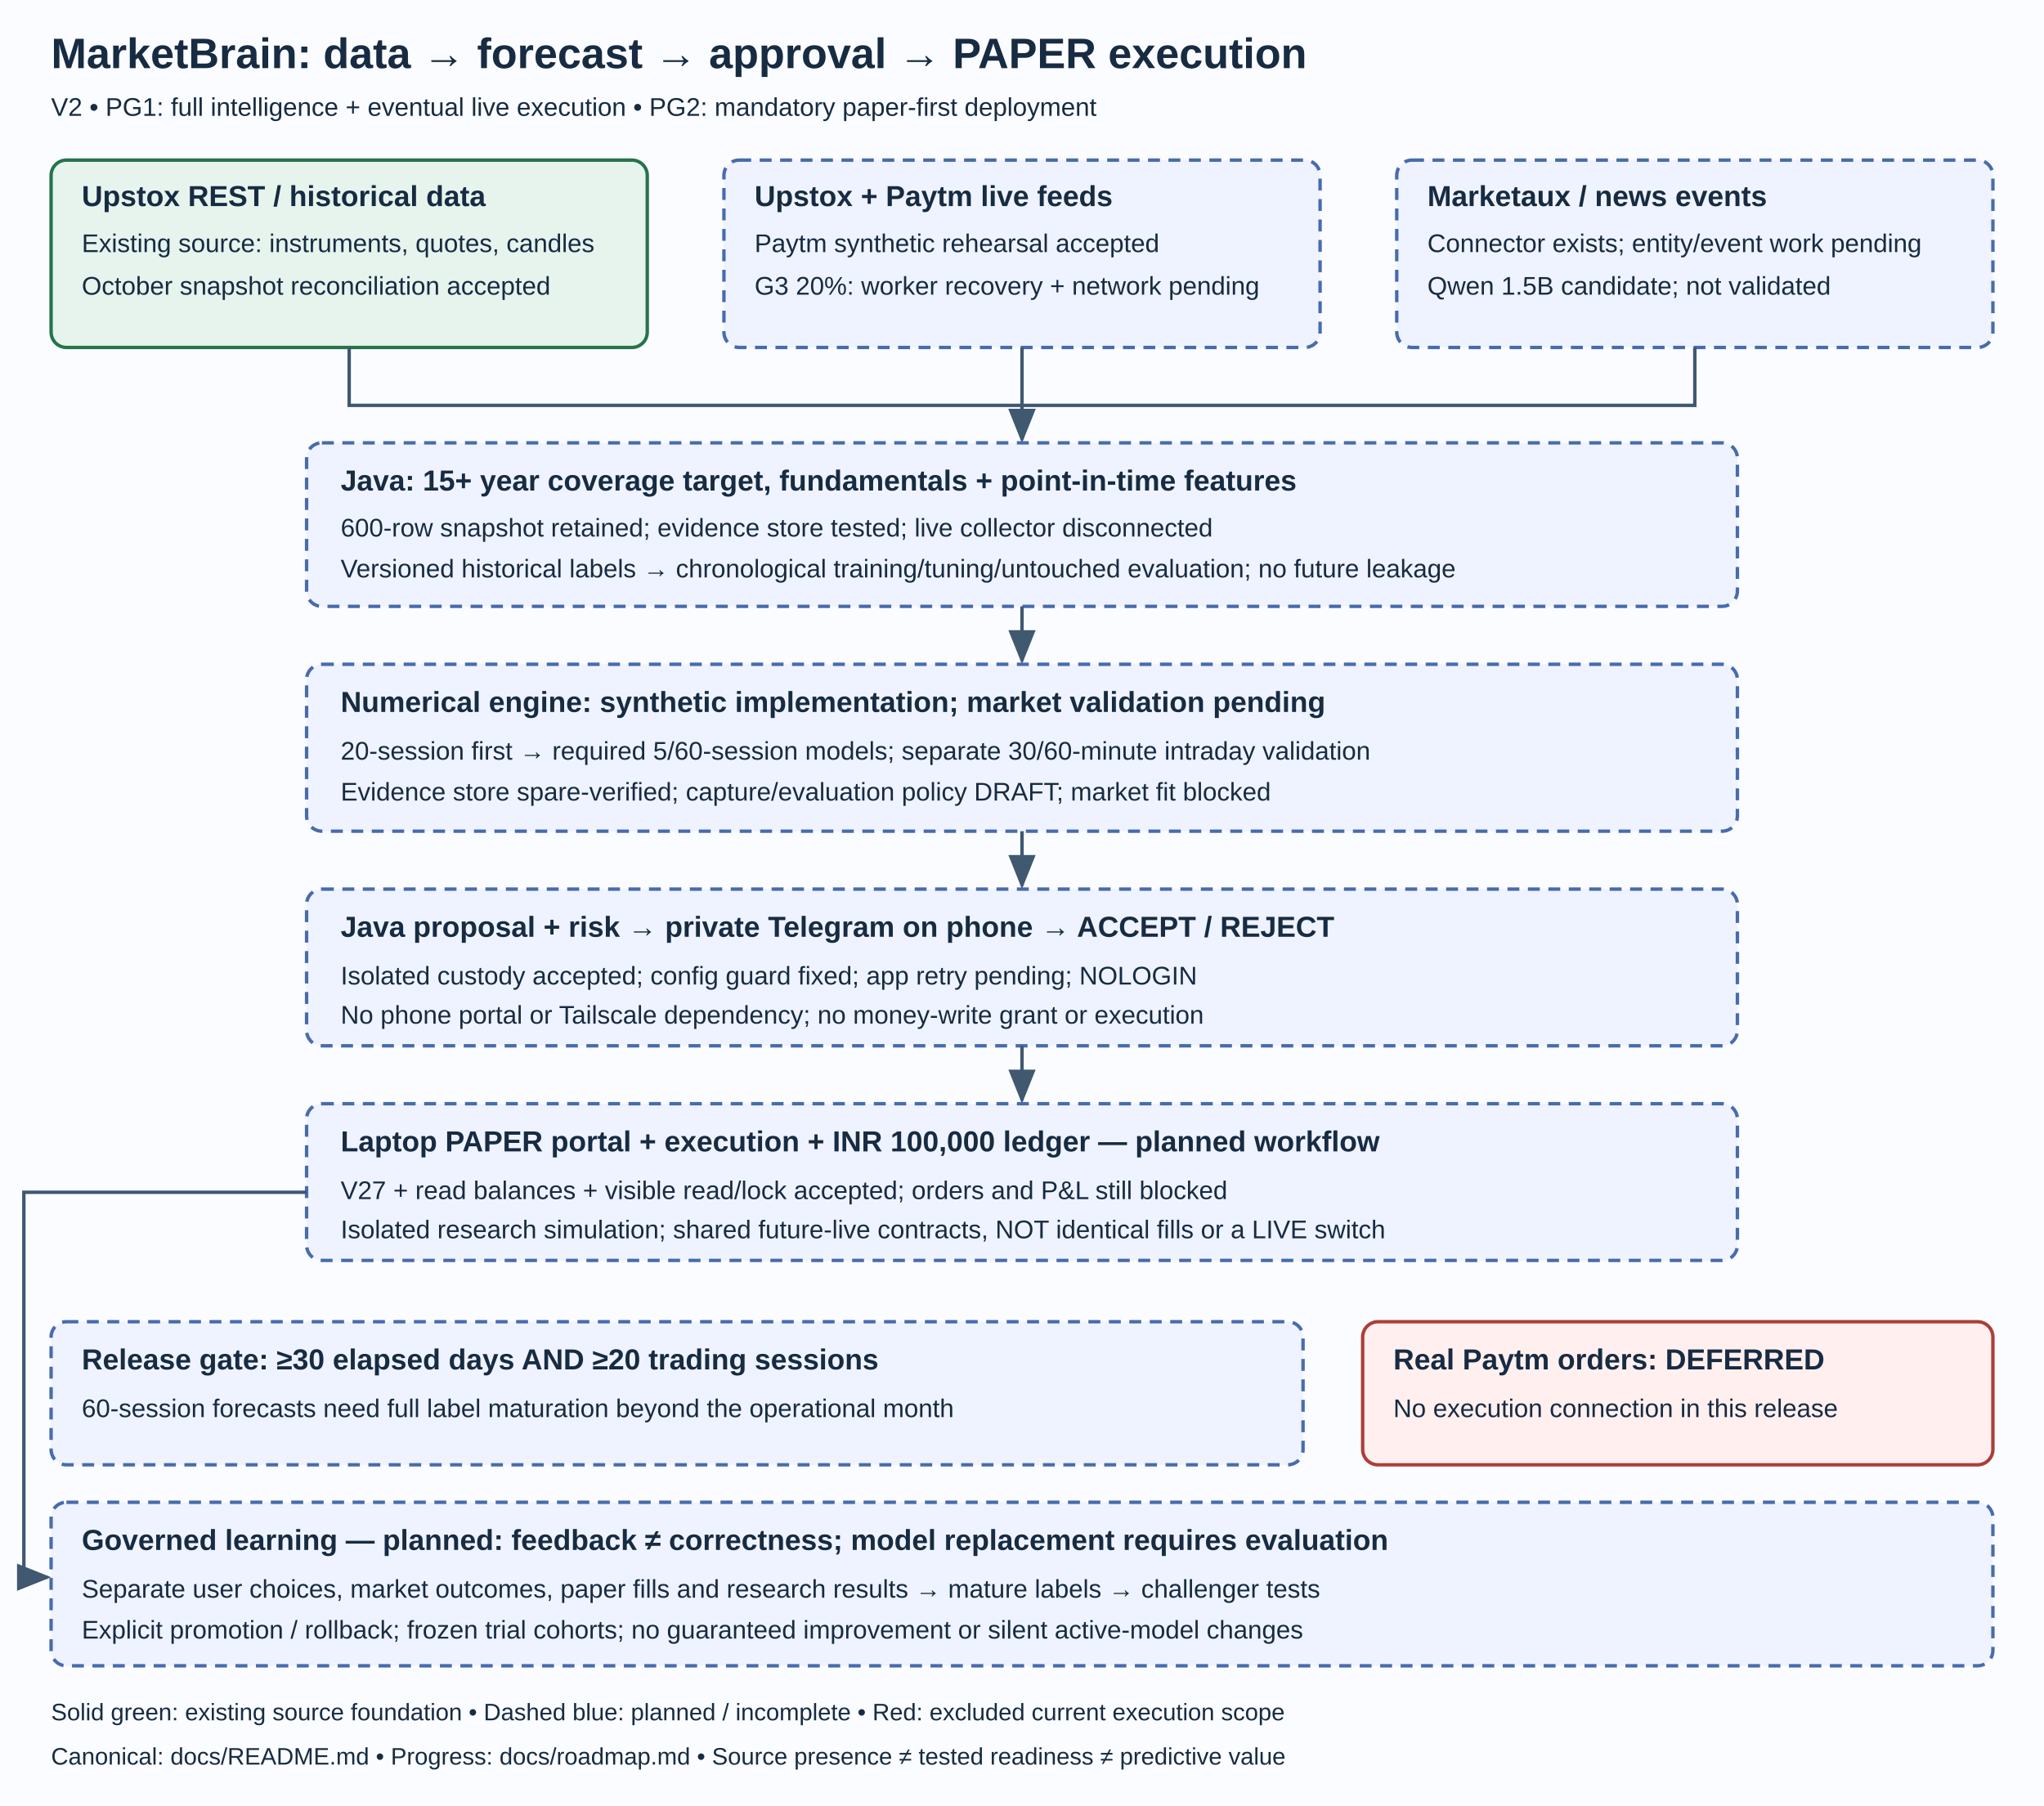
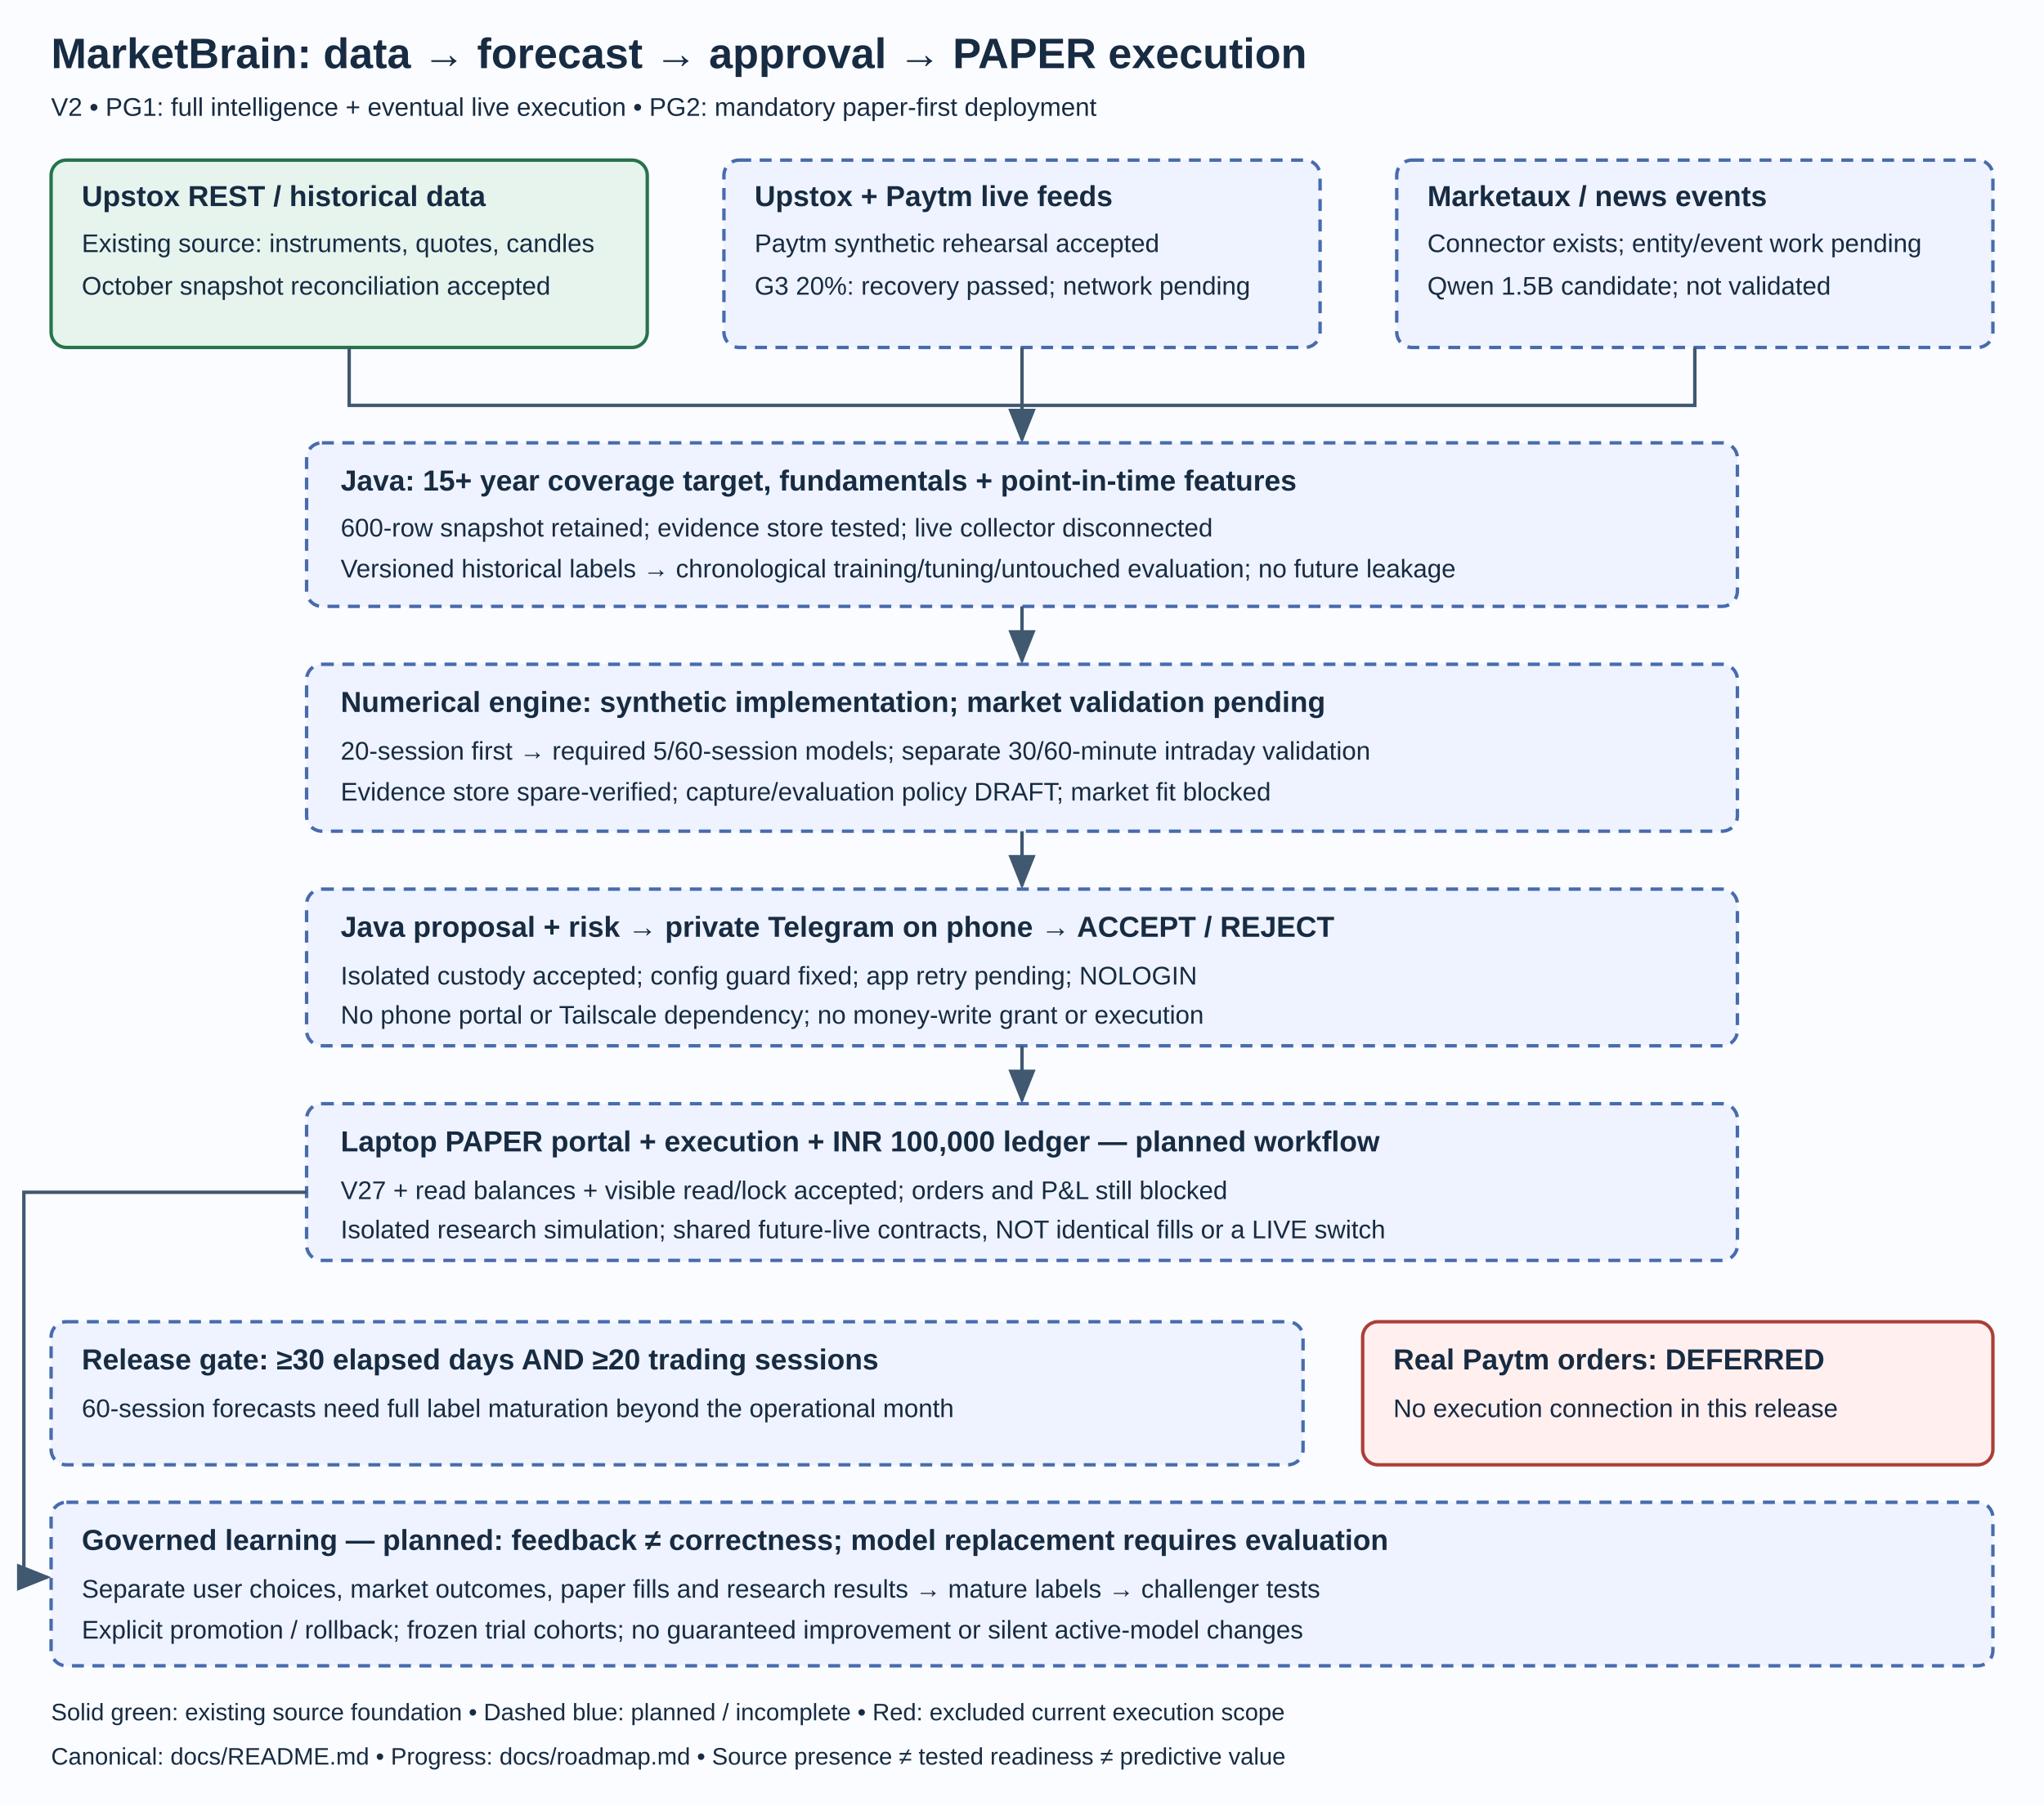
<svg xmlns="http://www.w3.org/2000/svg" width="1200" height="1060" viewBox="0 0 1200 1060" role="img" aria-labelledby="title desc">
  <defs>
    <marker id="arrow" markerWidth="10" markerHeight="8" refX="9" refY="4" orient="auto">
      <path d="M0,0 L10,4 L0,8 Z" fill="#405870" />
    </marker>
    <style>
      text { font-family: Arial, sans-serif; fill: #172b42; }
      .heading { font-size: 25px; font-weight: bold; }
      .label { font-size: 17px; font-weight: bold; }
      .body { font-size: 15px; }
      .small { font-size: 14px; }
      .existing { fill: #e6f4ed; stroke: #26734c; stroke-width: 2; }
      .planned { fill: #eef3ff; stroke: #486bad; stroke-width: 2; stroke-dasharray: 7 5; }
      .blocked { fill: #fff0ef; stroke: #ab3e38; stroke-width: 2; }
      .line { fill: none; stroke: #405870; stroke-width: 2; marker-end: url(#arrow); }
    </style>
  </defs>
  <rect width="1200" height="1060" fill="#fafcff" />
  <text x="30" y="40" class="heading">MarketBrain: data → forecast → approval → PAPER execution</text>
  <text x="30" y="68" class="body">V2 • PG1: full intelligence + eventual live execution • PG2: mandatory paper-first deployment</text>
  <rect x="30" y="94" width="350" height="110" rx="9" class="existing" />
  <text x="48" y="121" class="label">Upstox REST / historical data</text>
  <text x="48" y="148" class="body">Existing source: instruments, quotes, candles</text>
  <text x="48" y="173" class="body">October snapshot reconciliation accepted</text>
  <rect x="425" y="94" width="350" height="110" rx="9" class="planned" />
  <text x="443" y="121" class="label">Upstox + Paytm live feeds</text>
  <text x="443" y="148" class="body">Paytm synthetic rehearsal accepted</text>
-   <text x="443" y="173" class="body">G3 20%: worker recovery + network pending</text>
+   <text x="443" y="173" class="body">G3 20%: recovery passed; network pending</text>
  <rect x="820" y="94" width="350" height="110" rx="9" class="planned" />
  <text x="838" y="121" class="label">Marketaux / news events</text>
  <text x="838" y="148" class="body">Connector exists; entity/event work pending</text>
  <text x="838" y="173" class="body">Qwen 1.5B candidate; not validated</text>
  <path d="M205 204 V238 H600 V258" class="line" />
  <path d="M600 204 V258" class="line" />
  <path d="M995 204 V238 H600" fill="none" stroke="#405870" stroke-width="2" />
  <rect x="180" y="260" width="840" height="96" rx="9" class="planned" />
  <text x="200" y="288" class="label">Java: 15+ year coverage target, fundamentals + point-in-time features</text>
  <text x="200" y="315" class="body">600-row snapshot retained; evidence store tested; live collector disconnected</text>
  <text x="200" y="339" class="body">Versioned historical labels → chronological training/tuning/untouched evaluation; no future leakage</text>
  <path d="M600 356 V388" class="line" />
  <rect x="180" y="390" width="840" height="98" rx="9" class="planned" />
  <text x="200" y="418" class="label">Numerical engine: synthetic implementation; market validation pending</text>
  <text x="200" y="446" class="body">20-session first → required 5/60-session models; separate 30/60-minute intraday validation</text>
  <text x="200" y="470" class="body">Evidence store spare-verified; capture/evaluation policy DRAFT; market fit blocked</text>
  <path d="M600 488 V520" class="line" />
  <rect x="180" y="522" width="840" height="92" rx="9" class="planned" />
  <text x="200" y="550" class="label">Java proposal + risk → private Telegram on phone → ACCEPT / REJECT</text>
  <text x="200" y="578" class="body">Isolated custody accepted; config guard fixed; app retry pending; NOLOGIN</text>
  <text x="200" y="601" class="body">No phone portal or Tailscale dependency; no money-write grant or execution</text>
  <path d="M600 614 V646" class="line" />
  <rect x="180" y="648" width="840" height="92" rx="9" class="planned" />
  <text x="200" y="676" class="label">Laptop PAPER portal + execution + INR 100,000 ledger — planned workflow</text>
  <text x="200" y="704" class="body">V27 + read balances + visible read/lock accepted; orders and P&amp;L still blocked</text>
  <text x="200" y="727" class="body">Isolated research simulation; shared future-live contracts, NOT identical fills or a LIVE switch</text>
  <rect x="30" y="776" width="735" height="84" rx="9" class="planned" />
  <text x="48" y="804" class="label">Release gate: ≥30 elapsed days AND ≥20 trading sessions</text>
  <text x="48" y="832" class="body">60-session forecasts need full label maturation beyond the operational month</text>
  <rect x="800" y="776" width="370" height="84" rx="9" class="blocked" />
  <text x="818" y="804" class="label">Real Paytm orders: DEFERRED</text>
  <text x="818" y="832" class="body">No execution connection in this release</text>
  <path d="M180 700 H14 V926 H28" class="line" />
  <rect x="30" y="882" width="1140" height="96" rx="9" class="planned" />
  <text x="48" y="910" class="label">Governed learning — planned: feedback ≠ correctness; model replacement requires evaluation</text>
  <text x="48" y="938" class="body">Separate user choices, market outcomes, paper fills and research results → mature labels → challenger tests</text>
  <text x="48" y="962" class="body">Explicit promotion / rollback; frozen trial cohorts; no guaranteed improvement or silent active-model changes</text>
  <text x="30" y="1010" class="small">Solid green: existing source foundation • Dashed blue: planned / incomplete • Red: excluded current execution scope</text>
  <text x="30" y="1036" class="small">Canonical: docs/README.md • Progress: docs/roadmap.md • Source presence ≠ tested readiness ≠ predictive value</text>
</svg>
